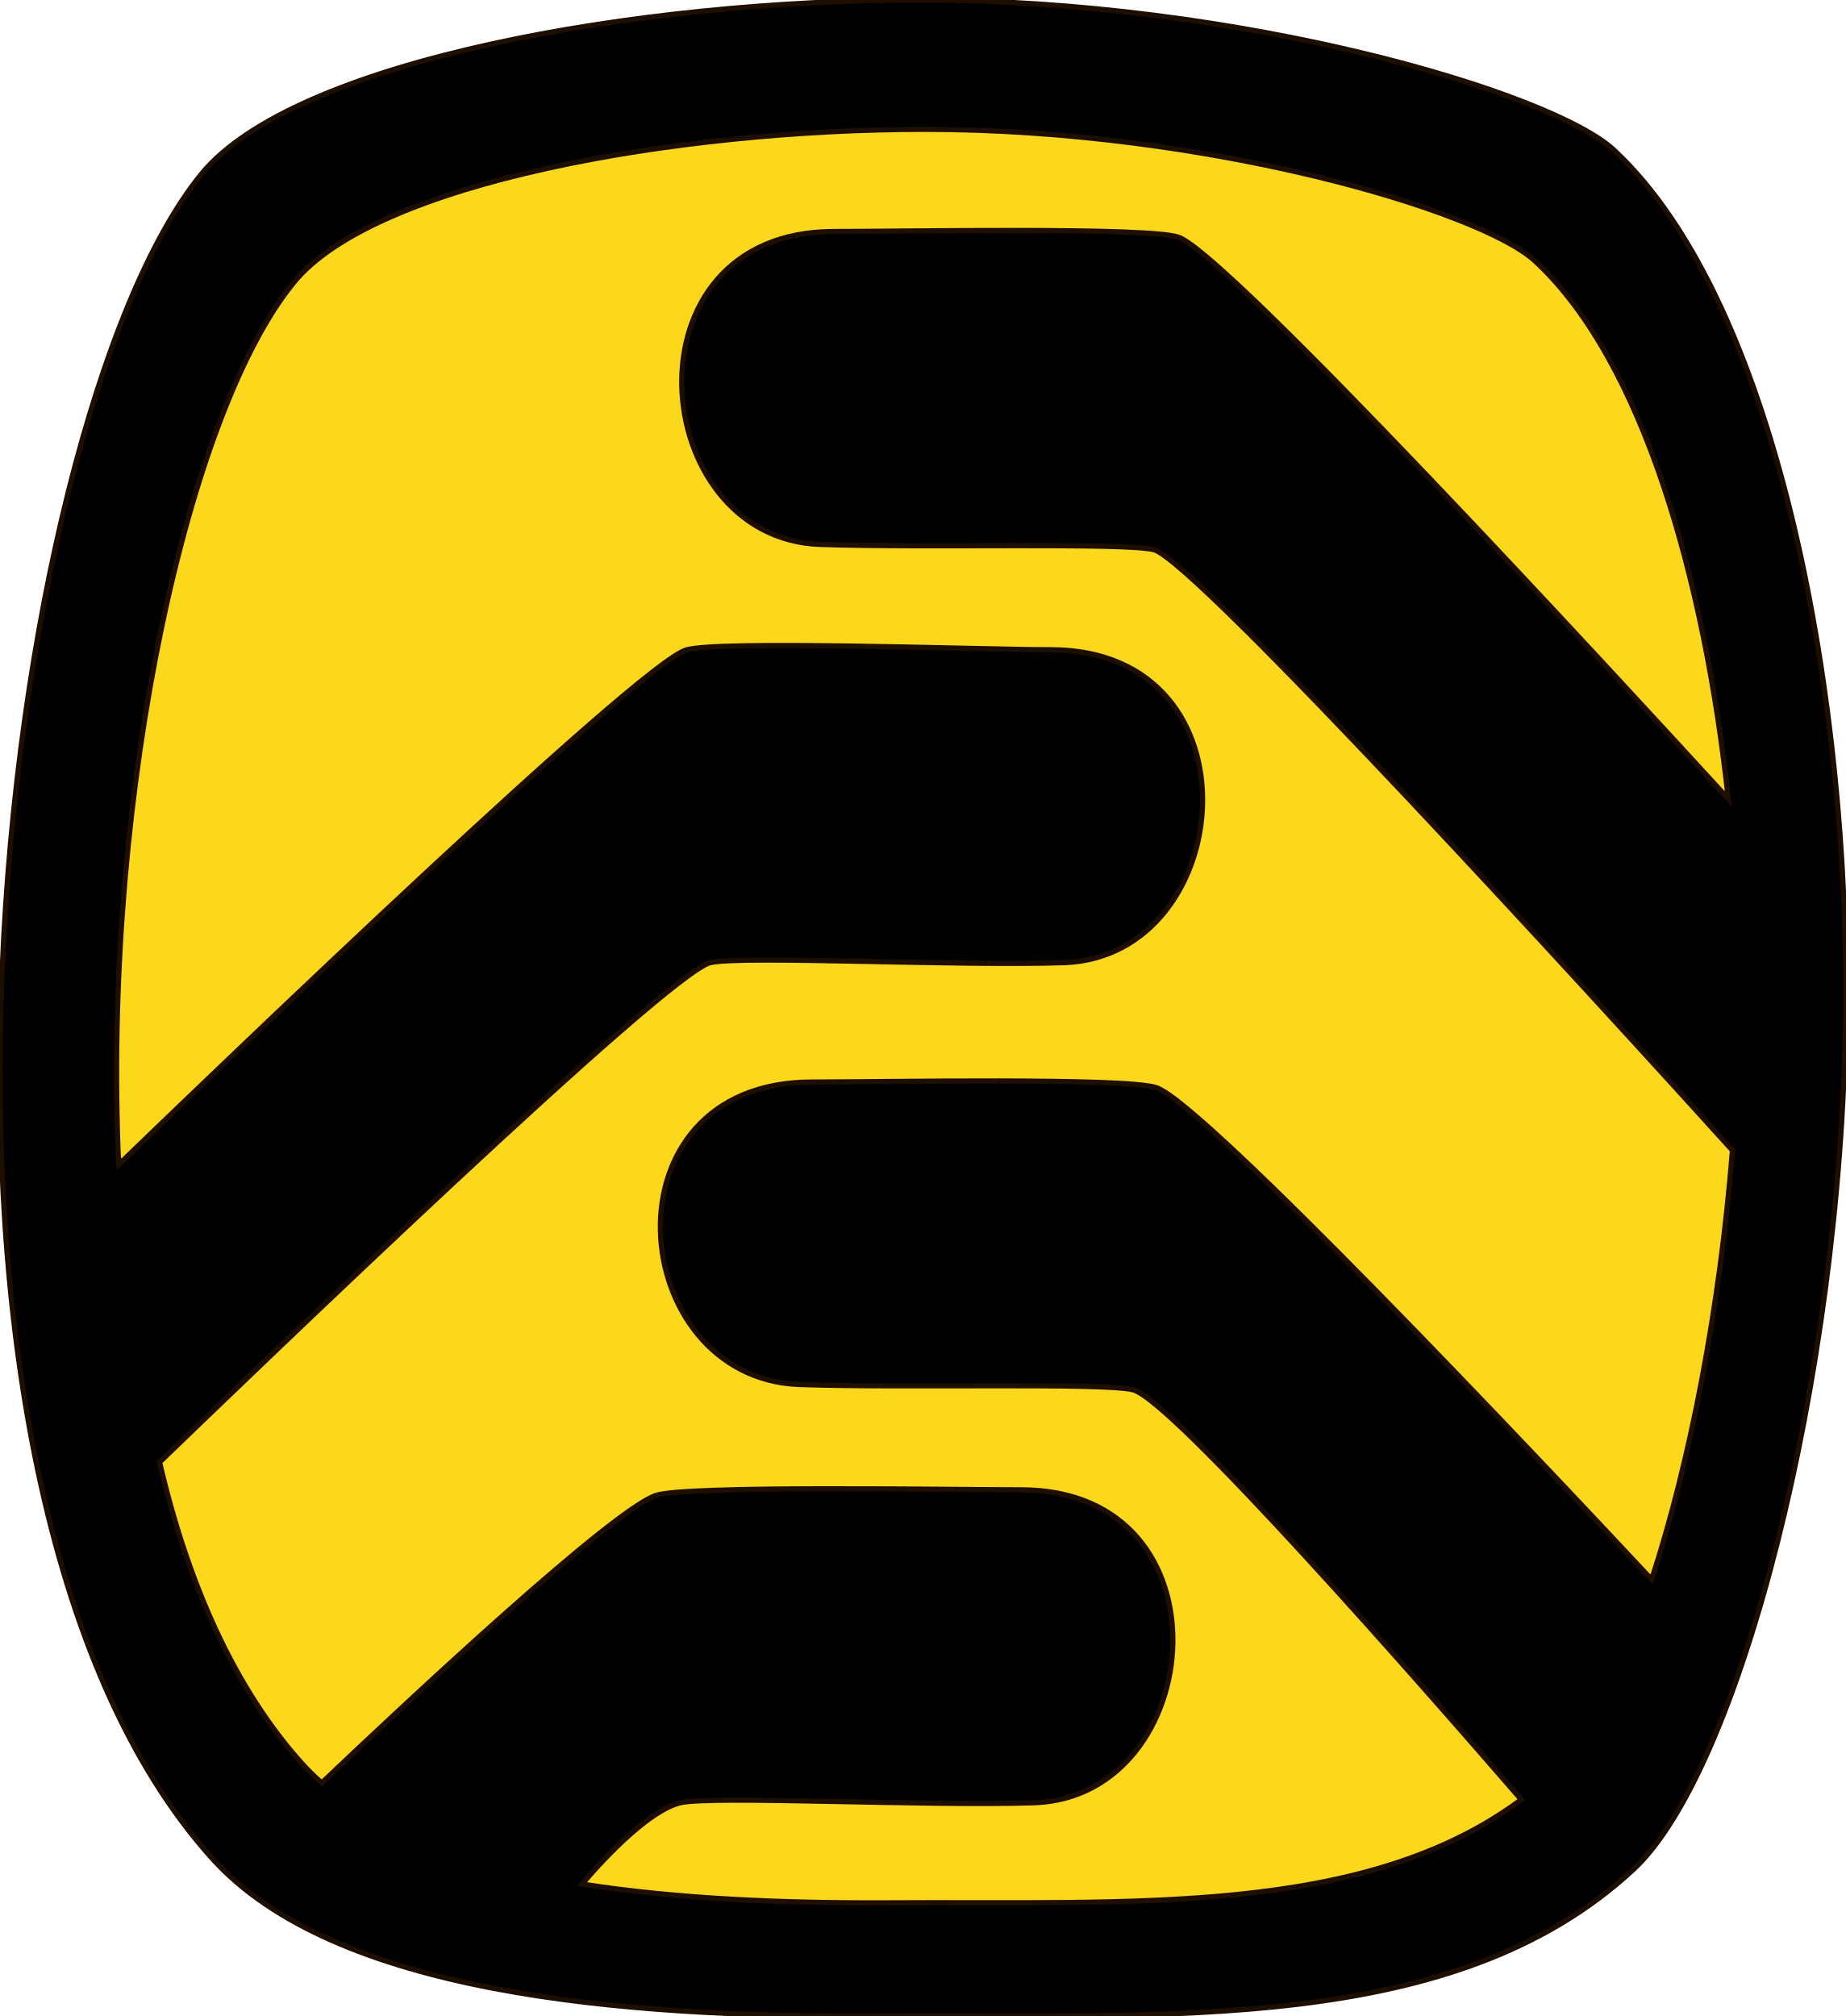
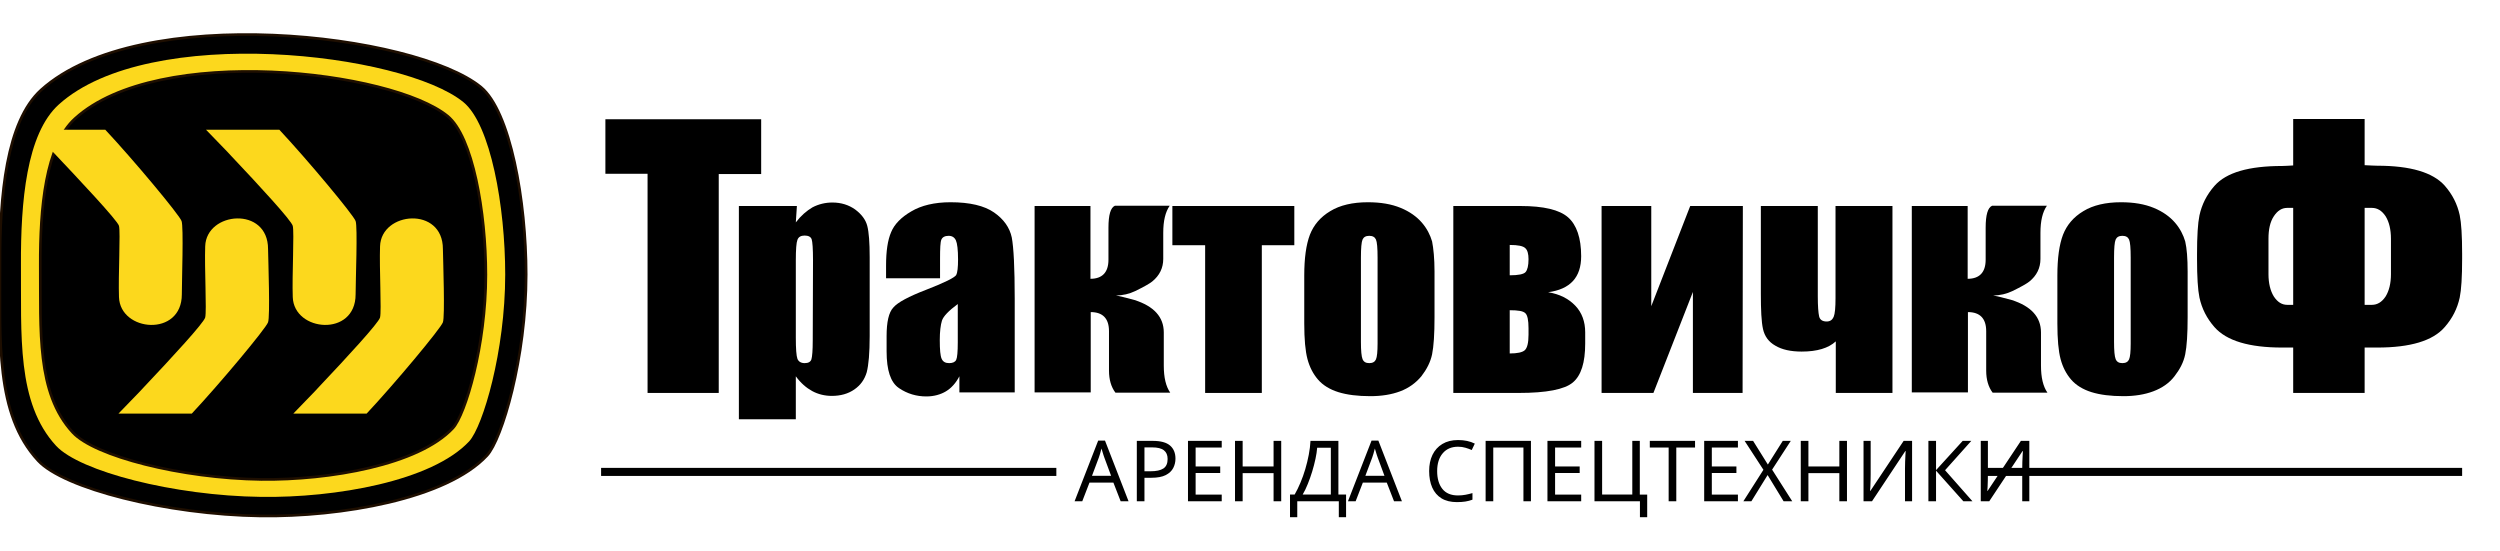
- <svg xmlns="http://www.w3.org/2000/svg" version="1.1" id="Слой_1" x="0px" y="0px" viewBox="0 0 353.9 386.6" style="enable-background:new 0 0 353.9 386.6;" xml:space="preserve">
+ <svg xmlns="http://www.w3.org/2000/svg" version="1.1" id="Слой_1" x="0px" y="0px" viewBox="448 -87.9 930.8 204.9" style="enable-background:new 448 -87.9 930.8 204.9;" xml:space="preserve">
  <style type="text/css">
	.st0{stroke:#1E0E00;stroke-miterlimit:10;}
- 	.st1{fill:#FCD81D;stroke:#1E0E00;stroke-miterlimit:10;}
+ 	.st1{fill:#FCD81D;}
+ 	.st2{font-family:'DINAlternate-Bold';}
+ 	.st3{font-size:31.491px;}
+ 	.st4{stroke:#000000;stroke-width:3;stroke-miterlimit:10;}
</style>
-   <path id="XMLID_2_" class="st0" d="M38.6,33.4C56.4,11.6,122.2,0,176.4,0c61.4,0,121.2,17.7,133.1,28.8  c32,29.8,45.2,107.3,44.4,166.1c-0.9,69.6-20.4,144.8-40.7,163.6c-34.2,31.7-88.7,27.8-144.8,28.1c-49.8,0.3-104.4-4.4-127.7-30.2  C-24.6,284-0.7,81.7,38.6,33.4z" />
-   <path id="XMLID_5_" class="st1" d="M155.7,207.5c13.2,0,60.6-0.9,66.1,1.1c9.4,3.4,73.6,71.5,94.9,94.3  c7.4-22.6,13.1-52.2,15.5-82.3c-24.8-27.4-103.2-113.4-111-115.2c-6-1.4-43.4-0.3-63.9-1c-33.3-1.1-38.4-60,2.6-60  c13.2,0,60.6-0.9,66.1,1.1c9.5,3.4,82.5,82.7,105.4,107.7c-4.5-41.6-16.2-83.8-37-103.1c-10.4-9.7-63-25.3-117-25.3  c-47.6,0-105.5,10.2-121.1,29.4c-20.4,25-36.1,97.3-33.7,165.4c0,1.2,0.1,2.5,0.2,3.7c20.9-20.2,98.9-95.1,108.6-98.6  c5.5-2,56.9-0.1,70.1-0.1c40.9,0,35.8,58.8,2.6,60c-20.5,0.7-61.9-1.4-67.9,0c-8.3,2-88.2,79-105.6,95.8C36,303.7,45,323.9,58,338.3  c1.2,1.3,2.4,2.5,3.7,3.6c18.5-17.6,55.6-52.1,64-55.1c5.5-2,56.9-1.1,70.1-1.1c40.9,0,35.8,58.8,2.6,60c-20.5,0.7-61.9-1.4-67.9,0  c-5.6,1.3-13.6,9.4-18.9,15.6c18.5,2.9,39.1,3.7,58.8,3.6c46.1-0.3,91.1,2.7,121.3-19.8c-18.8-21.7-67.1-76.9-74.5-78.6  c-6-1.4-43.4-0.3-63.9-1C119.9,264.3,114.8,207.5,155.7,207.5z" />
+   <g id="XMLID_33_">
+     <path id="XMLID_2_" class="st0" d="M627-55.5c11,9,16.9,42.4,16.9,69.8c0,31.1-9,61.4-14.6,67.4c-15.1,16.2-54.4,22.9-84.2,22.5   c-35.3-0.5-73.4-10.3-82.9-20.6c-16.1-17.3-14.1-45-14.2-73.3c-0.1-25.2,2.3-52.9,15.3-64.7C500-87.5,602.5-75.4,627-55.5z" />
+     <path id="XMLID_1_" class="st1" d="M620.5-49.9c10.2,8.3,15.6,39,15.6,64.2c0,28.6-8.3,56.5-13.4,62.1   c-13.9,14.9-50,21.1-77.5,20.7c-32.5-0.4-67.5-9.5-76.3-19c-14.8-16-12.9-41.4-13.1-67.5c-0.1-23.2,2-48.7,14.1-59.6   C503.6-79.4,598-68.2,620.5-49.9z" />
+     <path id="XMLID_3_" class="st0" d="M614.6-44.7c9.4,7.6,14.3,35.9,14.3,59.1c0,26.3-7.6,52-12.3,57.1c-12.8,13.7-46,19.4-71.3,19.1   c-29.9-0.4-62.1-8.7-70.2-17.5C461.5,58.4,463.2,35,463,11c-0.1-21.4,1.9-44.8,13-54.8C507-71.9,593.9-61.6,614.6-44.7z" />
+   </g>
+   <g id="XMLID_32_">
+     <path id="XMLID_6_" class="st1" d="M515.6-5.6c-0.8-2.3-18-22.9-28.4-34h-20.4c0.8,0.9-0.9,6.4,0,7.3c10.4,11,25,26.5,25.5,28.5   c0.6,2.4-0.3,18.5,0,26.5c0.4,13,23.4,15,23.4-1C515.7,16.6,516.4-3.5,515.6-5.6z" />
+     <path id="XMLID_5_" class="st1" d="M547.8,32.1c-0.8,2.3-18,22.9-28.4,34h-27.3c0.8-0.9,8.9-9.1,9.7-10.1   c10.4-11,22.1-23.7,22.6-25.7c0.6-2.4-0.3-18.5,0-26.5c0.4-13,23.4-15,23.4,1C547.9,9.9,548.6,30,547.8,32.1z" />
+     <path id="XMLID_7_" class="st1" d="M580.4-5.6c-0.8-2.3-18-22.9-28.4-34h-27.3c0.8,0.9,8.9,9.1,9.7,10.1   c10.4,11,22.1,23.7,22.6,25.7c0.6,2.4-0.3,18.5,0,26.5c0.4,13,23.4,15,23.4-1C580.4,16.6,581.2-3.5,580.4-5.6z" />
+     <path id="XMLID_4_" class="st1" d="M612.9,32.1c-0.8,2.3-18,22.9-28.4,34h-27.3c0.8-0.9,8.9-9.1,9.7-10.1   c10.4-11,22.1-23.7,22.6-25.7c0.6-2.4-0.3-18.5,0-26.5c0.4-13,23.4-15,23.4,1C613,9.9,613.7,30,612.9,32.1z" />
+   </g>
+   <g id="XMLID_34_">
+     <path id="XMLID_71_" d="M731.4-43.5v20.4h-15.8v81.5h-26.5v-81.6h-15.7v-20.3L731.4-43.5L731.4-43.5z" />
+     <path id="XMLID_68_" d="M744.7-11.2l-0.4,6.1c1.9-2.5,4-4.3,6.2-5.6c2.3-1.2,4.8-1.8,7.4-1.8c3.3,0,6.1,0.9,8.5,2.6   c2.4,1.8,3.9,3.8,4.5,6.1c0.6,2.3,0.9,6.2,0.9,11.7v29.3c0,6.3-0.4,10.8-1.1,13.5c-0.8,2.7-2.3,4.8-4.6,6.4   c-2.3,1.6-5.1,2.4-8.4,2.4c-2.6,0-5.1-0.6-7.3-1.8s-4.3-3-6.1-5.5v16h-21.2v-79.4L744.7-11.2L744.7-11.2z M750.7,9   c0-4.3-0.2-6.9-0.5-7.8c-0.3-0.9-1.2-1.4-2.6-1.4s-2.3,0.5-2.7,1.6c-0.4,1-0.6,3.6-0.6,7.6v28.8c0,4.2,0.2,6.8,0.6,7.9   c0.4,1,1.3,1.6,2.7,1.6c1.4,0,2.2-0.5,2.5-1.4c0.3-1,0.5-3.3,0.5-7L750.7,9L750.7,9L750.7,9z" />
+     <path id="XMLID_65_" d="M797.8,15.7h-19.9V11c0-5.4,0.6-9.5,1.9-12.5c1.2-2.9,3.7-5.5,7.5-7.7c3.7-2.2,8.6-3.4,14.6-3.4   c7.2,0,12.6,1.3,16.2,3.8c3.6,2.5,5.8,5.6,6.6,9.3c0.7,3.7,1.1,11.3,1.1,22.8v34.9h-20.6v-6c-1.3,2.5-3,4.4-5,5.6s-4.5,1.9-7.3,1.9   c-3.7,0-7.1-1-10.2-3.1c-3.1-2.1-4.6-6.6-4.6-13.7v-5.7c0-5.2,0.8-8.8,2.5-10.6c1.6-1.9,5.7-4.1,12.2-6.6c7-2.7,10.7-4.6,11.2-5.5   s0.7-2.9,0.7-5.8c0-3.6-0.3-6-0.8-7.1s-1.4-1.7-2.7-1.7c-1.4,0-2.3,0.5-2.7,1.4S798,4.6,798,8.5v7.2L797.8,15.7L797.8,15.7z    M804.6,25.3c-3.4,2.5-5.4,4.6-5.9,6.2c-0.5,1.6-0.8,4.1-0.8,7.2c0,3.6,0.2,5.9,0.7,7s1.4,1.6,2.8,1.6c1.3,0,2.2-0.4,2.6-1.2   c0.4-0.8,0.6-3,0.6-6.5V25.3L804.6,25.3z" />
+     <path id="XMLID_63_" d="M854-11.2v27.1c4.4,0,6.7-2.4,6.7-7.1V-3.1c0-4.8,0.8-7.5,2.4-8.2h20.4c-1.6,2.3-2.4,5.6-2.4,10.1v9.7   c0,3.4-1.4,6.2-4.1,8.4c-1,0.8-3.1,2-6.4,3.6c-2.1,1-4.5,1.6-7.1,1.6c1.2,0.2,3.5,0.8,6.9,1.7c7.2,2.3,10.9,6.3,10.9,12.1v12.3   c0,4.5,0.8,7.8,2.4,10.1h-20.4c-1.6-2.1-2.4-4.9-2.4-8.2V35.4c0-4.7-2.3-7.1-6.8-7.1v29.9h-20.9v-69.4H854z" />
+     <path id="XMLID_61_" d="M929.9-11.2V3.4h-12.1v55h-21.1v-55h-12.2v-14.6H929.9z" />
+     <path id="XMLID_58_" d="M982.1,13.2v17c0,6.3-0.3,10.8-0.9,13.8c-0.6,2.9-2,5.6-4,8.2c-2.1,2.5-4.7,4.4-7.9,5.6   c-3.2,1.2-6.9,1.8-11.1,1.8c-4.7,0-8.7-0.5-11.9-1.5c-3.2-1-5.8-2.6-7.6-4.7c-1.8-2.1-3.1-4.6-3.9-7.6s-1.2-7.4-1.2-13.3V14.7   c0-6.5,0.7-11.5,2.1-15.2c1.4-3.6,3.9-6.6,7.6-8.8c3.6-2.2,8.3-3.3,14-3.3c4.8,0,8.8,0.7,12.2,2.1c3.4,1.4,6,3.3,7.9,5.5   c1.9,2.2,3.1,4.6,3.8,7C981.7,4.6,982.1,8.3,982.1,13.2z M960.9,8c0-3.6-0.2-5.8-0.6-6.7c-0.4-0.9-1.2-1.4-2.5-1.4   s-2.1,0.5-2.5,1.4c-0.4,0.9-0.6,3.2-0.6,6.7v31.4c0,3.3,0.2,5.4,0.6,6.4c0.4,1,1.2,1.5,2.5,1.5s2.1-0.5,2.5-1.4   c0.4-0.9,0.6-2.9,0.6-5.9V8z" />
+     <path id="XMLID_54_" d="M1038.2,40c0,7.1-1.5,11.9-4.6,14.5s-9.8,3.9-20.2,3.9h-24.3v-69.6h25c8.6,0,14.5,1.4,17.7,4.2   c3.2,2.8,4.9,7.7,4.9,14.5c0,7.9-4.1,12.3-12.3,13.4c4.3,0.7,7.6,2.4,10.1,5s3.7,6,3.7,9.9V40L1038.2,40z M1010.1,14.6   c3.2,0,5.2-0.4,5.9-1.2c0.7-0.8,1.1-2.4,1.1-4.8c0-2-0.4-3.4-1.2-4.1c-0.8-0.8-2.7-1.2-5.8-1.2V14.6z M1017.1,36.7v-2.4   c0-3-0.4-4.9-1.2-5.6c-0.8-0.8-2.7-1.1-5.8-1.1v16.1c2.8,0,4.7-0.4,5.6-1.2C1016.6,41.7,1017.1,39.8,1017.1,36.7z" />
+     <path id="XMLID_52_" d="M1096.8,58.4h-18.5V20.8l-14.7,37.6h-19.3v-69.6h18.5v37.3l14.5-37.3h19.6L1096.8,58.4L1096.8,58.4z" />
+     <path id="XMLID_50_" d="M1152.6,58.4h-21.1V39.2c-2.7,2.5-6.9,3.8-12.7,3.8c-4,0-7.3-0.7-9.8-2.2c-2.5-1.4-4-3.5-4.6-6.2   s-0.8-7.1-0.8-13.2v-32.6h21.2v33.6c0,3.7,0.2,6.2,0.5,7.5c0.3,1.3,1.3,1.9,2.8,1.9c1.3,0,2.1-0.6,2.6-1.7c0.5-1.2,0.7-3.5,0.7-7   v-34.3h21.2V58.4z" />
+     <path id="XMLID_48_" d="M1180.6-11.2v27.1c4.4,0,6.7-2.4,6.7-7.1V-3.1c0-4.8,0.8-7.5,2.4-8.2h20.4c-1.6,2.3-2.4,5.6-2.4,10.1v9.7   c0,3.4-1.4,6.2-4.1,8.4c-1,0.8-3.1,2-6.4,3.6c-2.1,1-4.5,1.6-7.1,1.6c1.2,0.2,3.5,0.8,6.9,1.7c7.2,2.3,10.9,6.3,10.9,12.1v12.3   c0,4.5,0.8,7.8,2.4,10.1h-20.4c-1.6-2.1-2.4-4.9-2.4-8.2V35.4c0-4.7-2.3-7.1-6.8-7.1v29.9h-20.9v-69.4H1180.6z" />
+     <path id="XMLID_45_" d="M1262.5,13.2v17c0,6.3-0.3,10.8-0.9,13.8c-0.6,3-2,5.6-4,8.2c-2,2.6-4.7,4.4-7.9,5.6   c-3.2,1.2-6.9,1.8-11.1,1.8c-4.7,0-8.7-0.5-11.9-1.5c-3.2-1-5.8-2.6-7.6-4.7c-1.8-2.1-3.1-4.6-3.9-7.6s-1.2-7.4-1.2-13.3V14.7   c0-6.5,0.7-11.5,2.1-15.2c1.4-3.6,3.9-6.6,7.6-8.8c3.6-2.2,8.3-3.3,14-3.3c4.8,0,8.8,0.7,12.2,2.1c3.4,1.4,6,3.3,7.9,5.5   s3.1,4.6,3.8,7C1262.2,4.6,1262.5,8.3,1262.5,13.2z M1241.3,8c0-3.6-0.2-5.8-0.6-6.7s-1.2-1.4-2.5-1.4c-1.3,0-2.1,0.5-2.5,1.4   s-0.6,3.2-0.6,6.7v31.4c0,3.3,0.2,5.4,0.6,6.4c0.4,1,1.2,1.5,2.5,1.5c1.3,0,2.1-0.5,2.5-1.4s0.6-2.9,0.6-5.9V8z" />
+     <path id="XMLID_41_" d="M1364.7,8.5c0,6.7-0.3,11.5-0.9,14.4c-0.9,4.1-2.7,7.7-5.6,11c-4.4,5.1-12.8,7.6-25.1,7.6h-4.7v16.9h-26.6   V41.5h-4.1c-12.3,0-20.7-2.5-25.2-7.6c-2.9-3.3-4.7-6.9-5.6-11c-0.6-2.9-0.9-7.7-0.9-14.4V6.7c0-6.7,0.3-11.5,0.9-14.4   c0.9-4.1,2.7-7.7,5.6-11c4.4-5,12.8-7.4,25.2-7.4c0.9,0,2.3-0.1,4.1-0.2v-17.3h26.6v17.2c2.1,0.1,3.7,0.2,4.7,0.2   c12.4,0,20.7,2.5,25.1,7.4c2.9,3.3,4.7,6.9,5.6,11c0.6,2.9,0.9,7.7,0.9,14.4V8.5z M1301.8,25.6v-36.1h-2.2c-2,0-3.6,1-5,3.1   s-2,4.9-2,8.4v13.2c0,3.4,0.7,6.2,2,8.3c1.4,2.1,3,3.1,5,3.1L1301.8,25.6L1301.8,25.6z M1338.2,14.2V1c0-3.5-0.7-6.3-2-8.4   c-1.4-2.1-3.1-3.1-5.1-3.1h-2.7v36.1h2.7c2,0,3.7-1,5.1-3.1C1337.5,20.4,1338.2,17.6,1338.2,14.2z" />
+   </g>
+   <g id="XMLID_28_">
+     <text id="XMLID_31_" transform="matrix(1 0 0 1 848.088 98.7341)" class="st2 st3">АРЕНДА СПЕЦТЕХНИКИ</text>
+     <line id="XMLID_30_" class="st4" x1="671.8" y1="87.8" x2="841.3" y2="87.8" />
+     <line id="XMLID_29_" class="st4" x1="1187" y1="87.8" x2="1364.7" y2="87.8" />
+   </g>
</svg>
